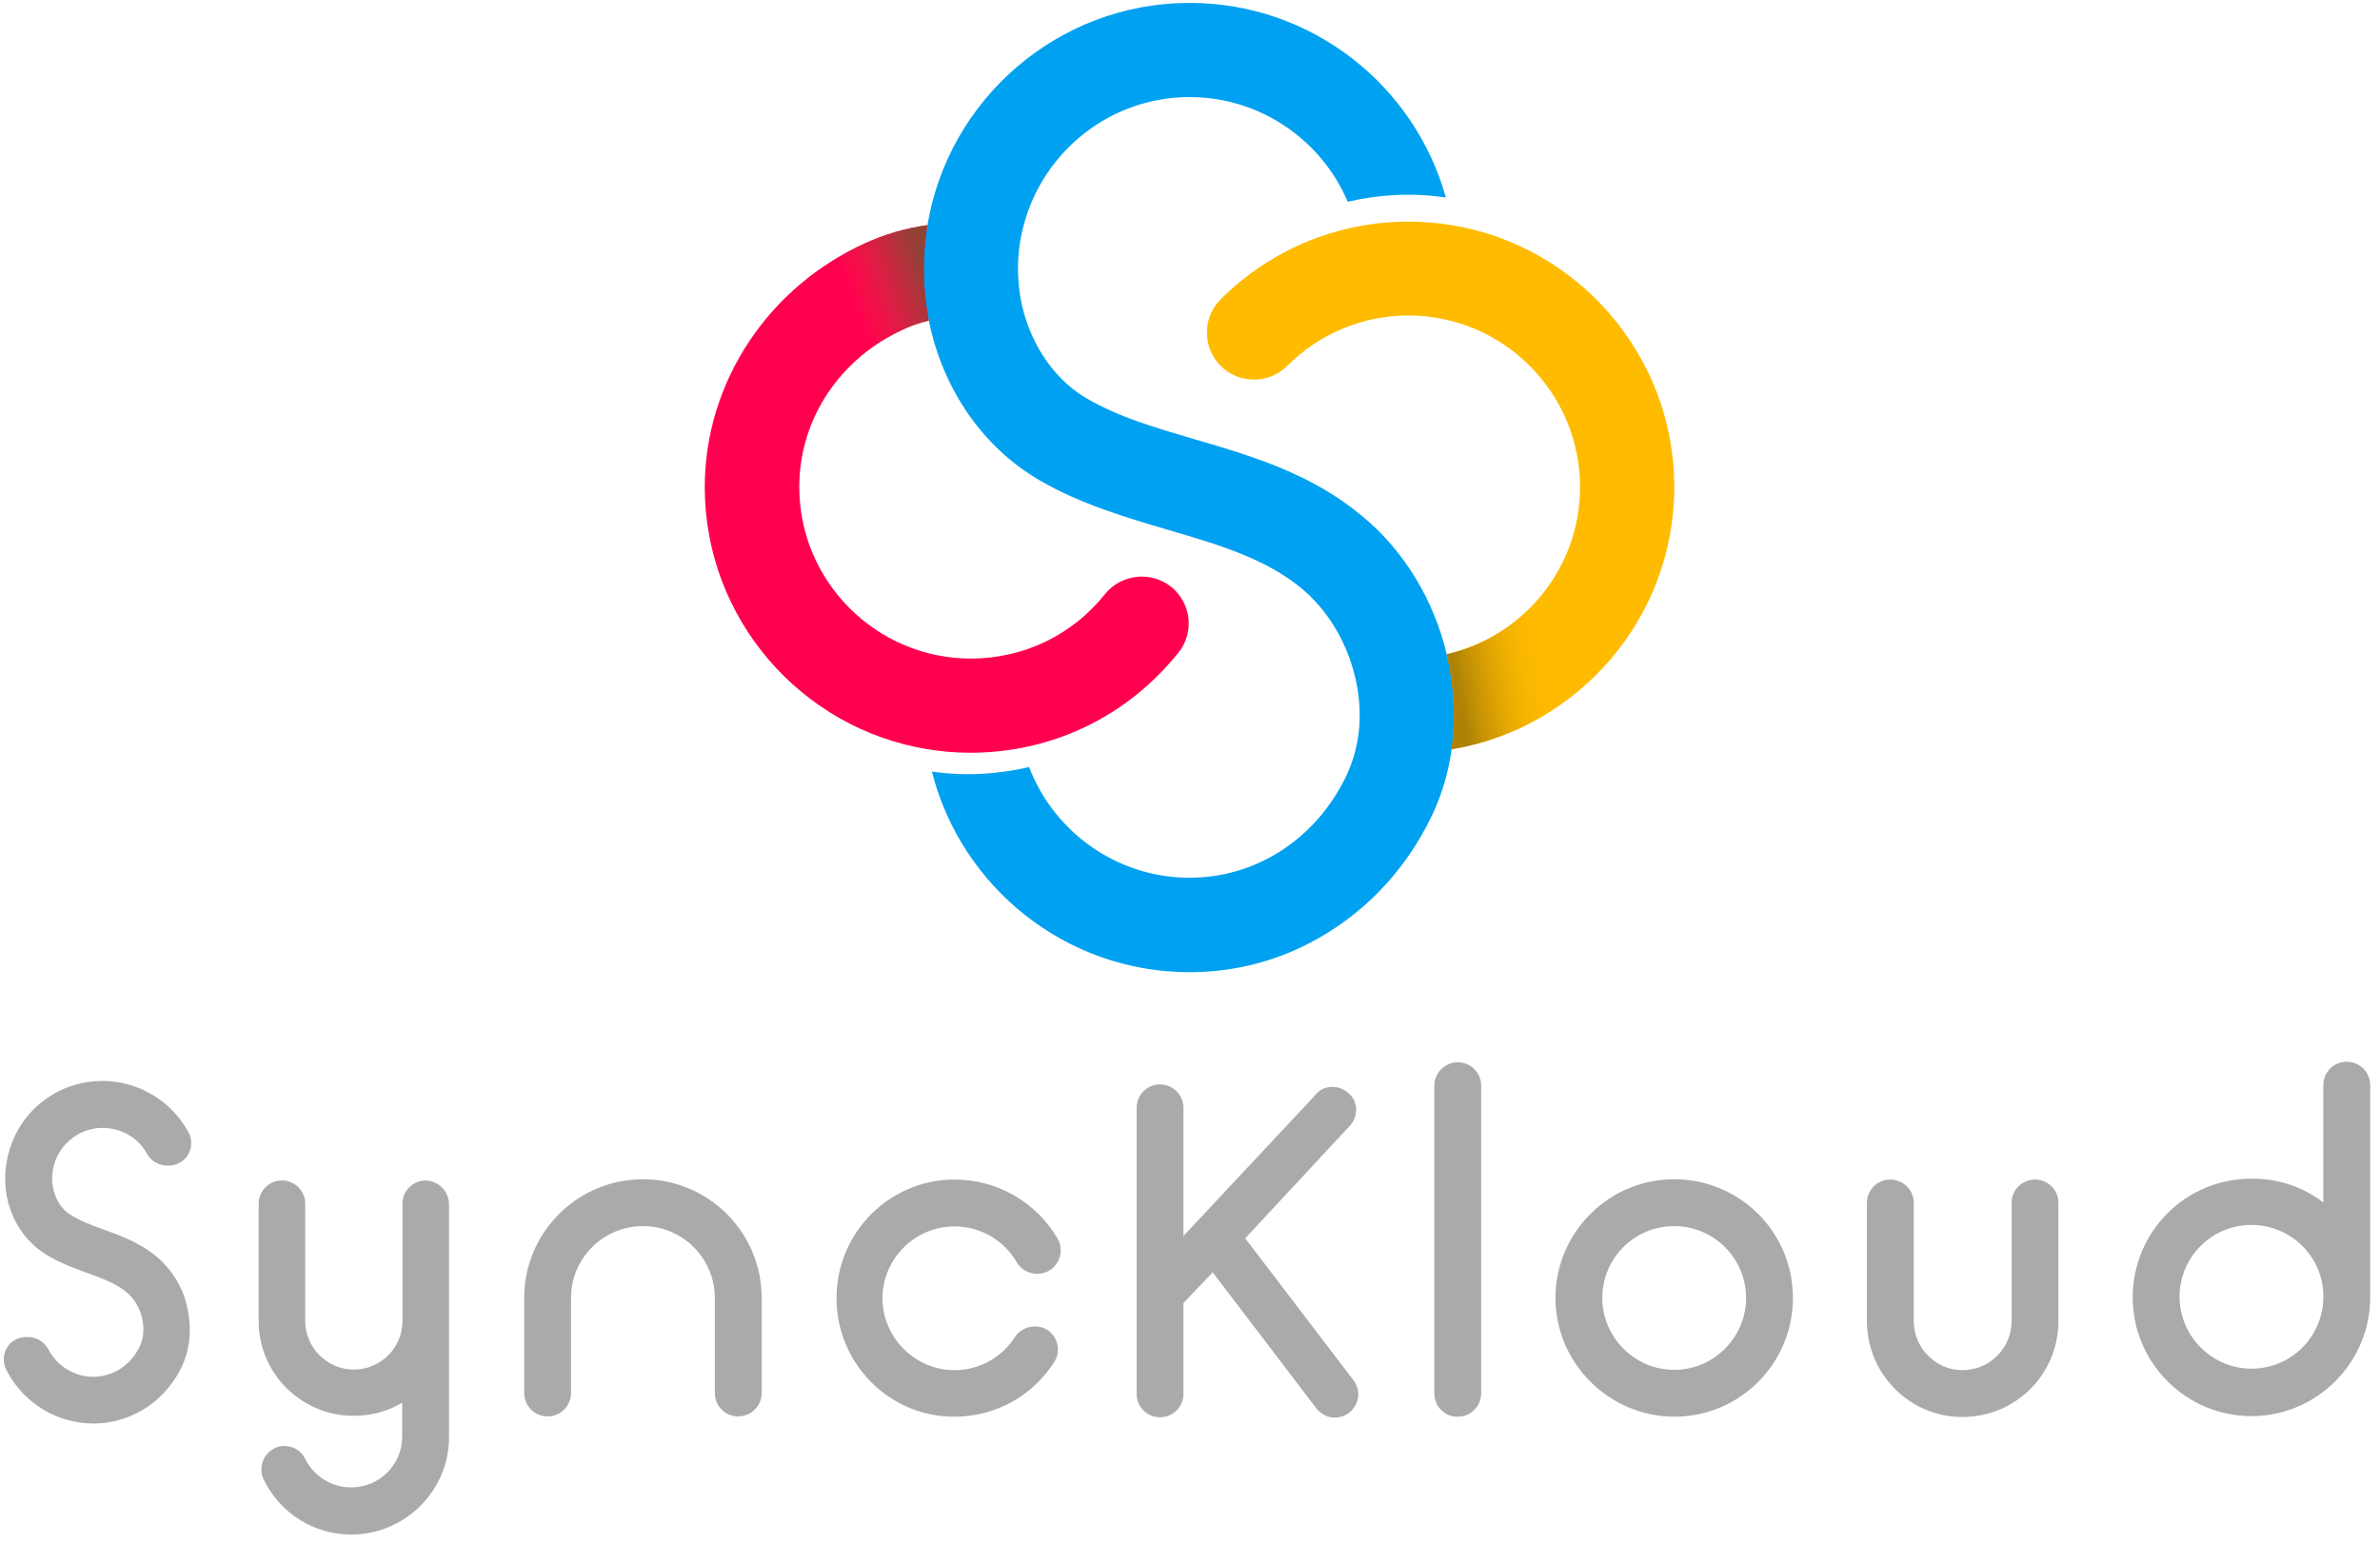
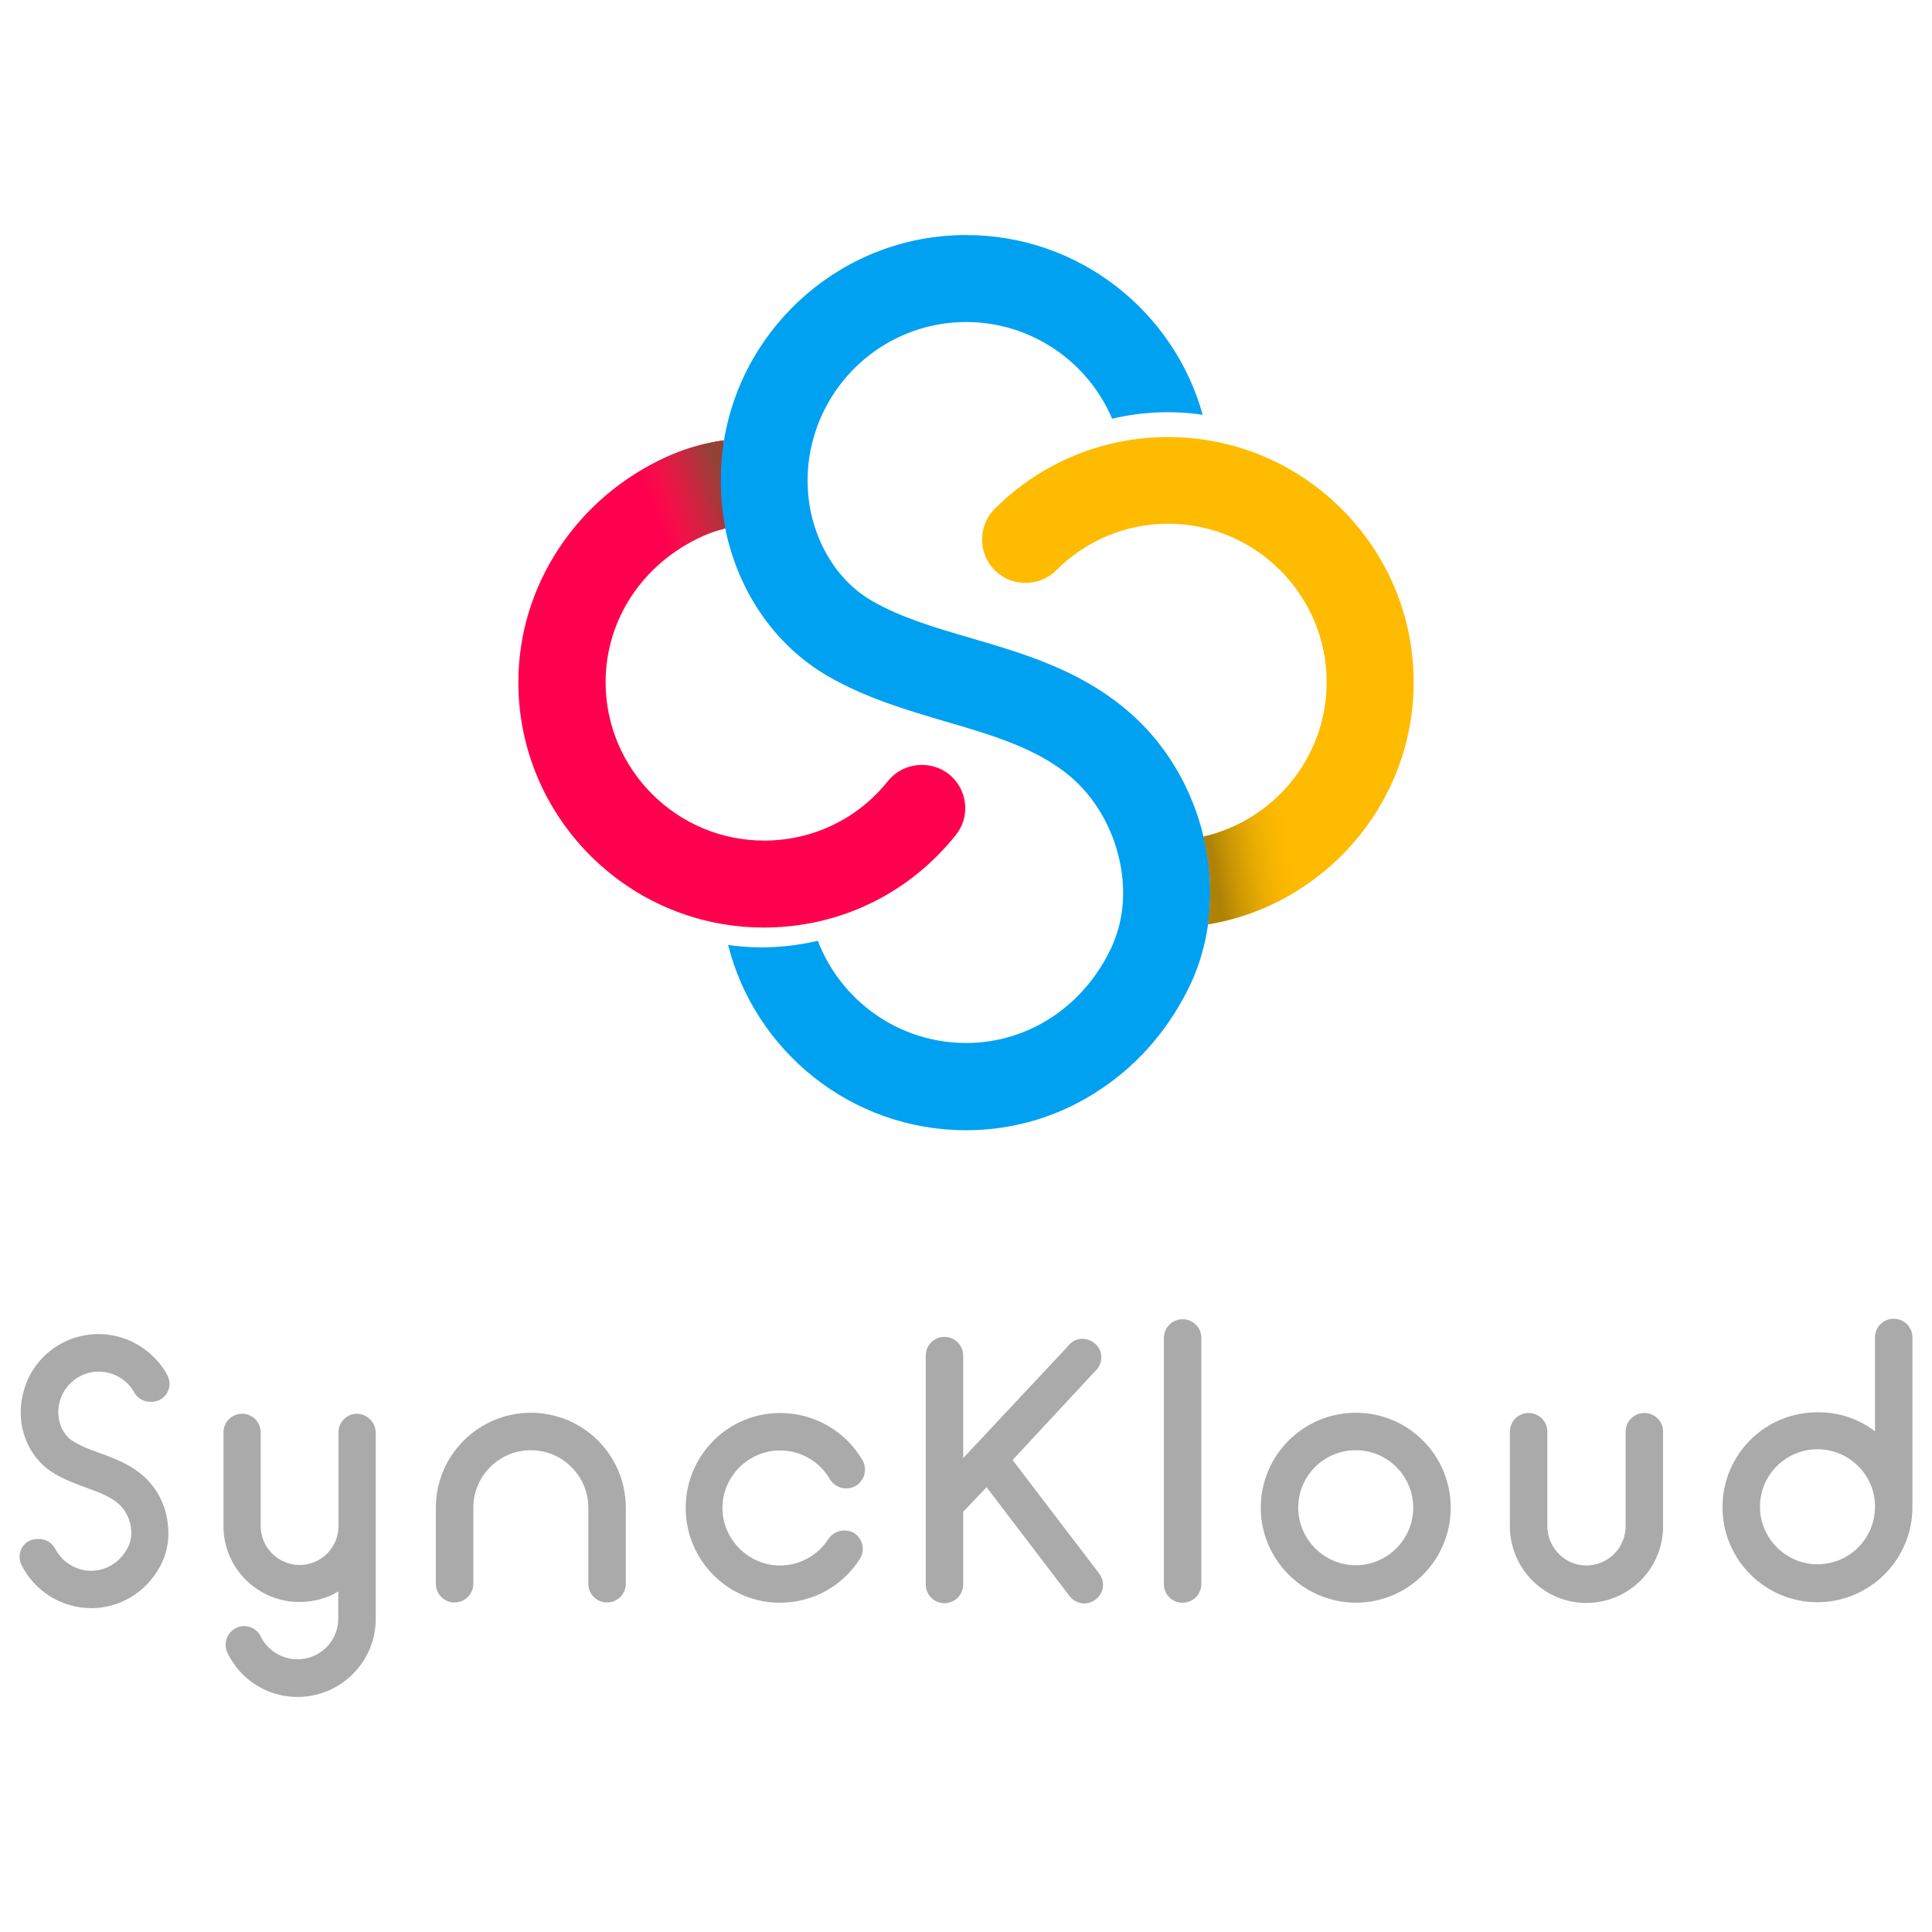
- <svg xmlns="http://www.w3.org/2000/svg" width="202" height="131" viewBox="0 0 202 131" fill="none">
-   <path d="M38.109 102.225V121.999C38.109 126.531 34.387 130.253 29.804 130.253C26.639 130.253 23.778 128.456 22.386 125.595C21.905 124.632 22.31 123.417 23.297 122.936C24.259 122.455 25.475 122.885 25.905 123.847C26.665 125.341 28.159 126.253 29.804 126.253C32.21 126.253 34.134 124.329 34.134 121.949V119.062C32.919 119.796 31.526 120.176 30.007 120.176C25.601 120.176 21.981 116.606 21.955 112.201V112.15V102.174C21.955 101.085 22.841 100.199 23.93 100.199C25.019 100.199 25.905 101.085 25.905 102.174V112.125C25.905 114.403 27.779 116.252 30.032 116.252C32.311 116.252 34.159 114.403 34.159 112.125V102.174C34.159 101.085 35.045 100.199 36.134 100.199C37.248 100.25 38.109 101.136 38.109 102.225ZM64.644 110.175V118.227C64.644 119.341 63.758 120.227 62.644 120.227C61.555 120.227 60.669 119.341 60.669 118.227V110.175C60.669 106.808 57.934 104.073 54.567 104.073C51.199 104.073 48.465 106.808 48.465 110.175V118.227C48.465 119.341 47.579 120.227 46.465 120.227C45.376 120.227 44.49 119.341 44.49 118.227V110.175C44.49 104.605 49.022 100.098 54.567 100.098C60.112 100.098 64.644 104.579 64.644 110.175ZM70.999 110.2C70.999 104.63 75.481 100.123 81.025 100.123C84.646 100.123 87.963 102.048 89.761 105.136C90.318 106.099 89.963 107.314 89.026 107.871C88.064 108.403 86.849 108.073 86.292 107.137C85.203 105.263 83.203 104.098 81 104.098C77.683 104.098 74.898 106.833 74.898 110.2C74.898 113.517 77.658 116.302 81 116.302C83.076 116.302 85.001 115.264 86.14 113.492C86.748 112.58 87.988 112.327 88.9 112.884C89.811 113.492 90.064 114.733 89.457 115.644C87.609 118.53 84.444 120.252 81 120.252C75.506 120.277 70.999 115.745 70.999 110.2ZM114.523 119.898C114.169 120.176 113.713 120.328 113.282 120.328C112.725 120.328 112.168 120.075 111.763 119.594L102.927 107.998L100.445 110.605V118.303C100.445 119.417 99.559 120.303 98.445 120.303C97.356 120.303 96.47 119.417 96.47 118.303V94.047C96.47 92.933 97.356 92.046 98.445 92.046C99.559 92.046 100.445 92.933 100.445 94.047V104.909L111.561 93.034C112.194 92.148 113.434 91.996 114.32 92.679C115.207 93.312 115.359 94.553 114.675 95.439L105.687 105.111L114.802 117.062C115.536 117.948 115.409 119.189 114.523 119.898ZM121.739 118.277V92.148C121.739 91.059 122.625 90.173 123.739 90.173C124.828 90.173 125.714 91.059 125.714 92.148V118.252C125.714 119.366 124.828 120.252 123.739 120.252C122.625 120.277 121.739 119.391 121.739 118.277ZM132.019 110.175C132.019 104.605 136.551 100.098 142.096 100.098C147.666 100.098 152.173 104.579 152.173 110.175C152.173 115.72 147.691 120.252 142.096 120.252C136.551 120.227 132.019 115.695 132.019 110.175ZM135.994 110.175C135.994 113.492 138.728 116.277 142.096 116.277C145.463 116.277 148.198 113.517 148.198 110.175C148.198 106.808 145.463 104.073 142.096 104.073C138.728 104.073 135.994 106.782 135.994 110.175ZM174.707 102.098V112.175V112.226C174.657 116.682 171.061 120.277 166.554 120.277C162.098 120.277 158.503 116.657 158.452 112.226V112.175V102.098C158.452 101.009 159.338 100.123 160.427 100.123C161.541 100.123 162.427 101.009 162.427 102.098V112.125C162.427 114.403 164.276 116.302 166.554 116.302C168.884 116.302 170.732 114.429 170.732 112.125V102.098C170.732 101.009 171.618 100.123 172.732 100.123C173.821 100.123 174.707 101.009 174.707 102.098ZM197.191 102.073V92.097C197.191 91.008 198.077 90.122 199.166 90.122C200.28 90.122 201.166 91.008 201.166 92.097V110.074V110.124C201.166 115.669 196.634 120.202 191.089 120.202C185.519 120.202 181.012 115.669 181.012 110.124C181.012 104.554 185.493 100.047 191.089 100.047C193.393 100.022 195.52 100.782 197.191 102.073ZM197.191 110.074V110.023C197.191 106.706 194.456 103.972 191.089 103.972C187.721 103.972 184.987 106.706 184.987 110.074C184.987 113.391 187.721 116.176 191.089 116.176C194.482 116.176 197.191 113.441 197.191 110.074ZM13.651 106.985C12.157 105.592 10.435 104.959 8.764 104.352C7.65 103.946 6.713 103.592 5.903 103.06C5.245 102.63 4.763 101.896 4.536 100.984C4.434 100.579 4.409 100.174 4.434 99.769C4.46 99.389 4.536 99.009 4.662 98.629C5.295 96.806 7.068 95.616 8.992 95.743C10.46 95.844 11.777 96.654 12.486 97.946C12.84 98.579 13.524 98.959 14.258 98.933C14.309 98.933 14.36 98.933 14.41 98.933C15.069 98.908 15.651 98.553 15.98 97.971C16.309 97.414 16.309 96.705 16.005 96.123C14.663 93.616 12.056 91.945 9.22 91.768C5.169 91.515 1.548 94.198 0.662 98.174C0.56 98.604 0.485 99.06 0.459 99.516C0.434 100.047 0.434 100.604 0.51 101.136C0.814 103.313 1.978 105.212 3.7 106.352C4.89 107.137 6.232 107.618 7.397 108.048C8.739 108.529 10.03 109.01 10.916 109.846C11.422 110.327 11.802 110.96 12.005 111.669C12.233 112.454 12.233 113.289 11.979 113.998C11.929 114.15 11.853 114.302 11.777 114.454C10.941 116.049 9.346 116.961 7.65 116.859C6.156 116.758 4.789 115.872 4.105 114.53C3.751 113.872 3.067 113.467 2.308 113.492C2.257 113.492 2.206 113.492 2.156 113.492C1.497 113.517 0.915 113.846 0.586 114.403C0.257 114.96 0.231 115.644 0.51 116.226C1.826 118.86 4.46 120.632 7.397 120.809C7.574 120.809 7.726 120.834 7.903 120.834C9.346 120.834 10.764 120.455 12.03 119.72C13.397 118.936 14.511 117.746 15.271 116.328C15.575 115.745 15.828 115.087 15.955 114.403C16.157 113.441 16.157 112.428 15.98 111.441C15.727 109.719 14.866 108.149 13.651 106.985Z" fill="#AAAAAA" />
-   <path d="M123.234 19.117C122.037 18.913 120.789 18.811 119.541 18.811C118.039 18.811 116.537 18.964 115.111 19.244C110.782 20.11 106.784 22.223 103.601 25.405C102.047 26.958 102.047 29.503 103.601 31.056C105.154 32.609 107.7 32.609 109.254 31.056C112.004 28.307 115.671 26.779 119.541 26.779C127.563 26.779 134.107 33.322 134.107 41.341C134.107 48.24 129.269 54.044 122.801 55.52C123.106 56.844 122.088 58.193 122.164 59.542C122.241 60.892 123.412 62.241 123.208 63.59C133.904 61.834 142.103 52.516 142.103 41.341C142.103 30.191 133.929 20.873 123.234 19.117Z" fill="#FFBB00" />
-   <path d="M99.414 49.817C97.682 48.442 95.161 48.722 93.786 50.428C91.011 53.916 86.86 55.901 82.403 55.901C74.382 55.901 67.838 49.359 67.838 41.34C67.838 35.587 71.25 30.419 76.75 27.924C77.412 27.619 78.1 27.39 78.838 27.212C78.558 25.786 79.628 24.284 79.628 22.782C79.628 21.535 78.507 20.313 78.686 19.116C76.827 19.371 75.044 19.905 73.415 20.644C69.391 22.477 66.004 25.353 63.611 28.942C61.141 32.634 59.816 36.936 59.816 41.34C59.816 52.516 67.991 61.833 78.686 63.589C79.882 63.793 81.13 63.895 82.378 63.895C83.88 63.895 85.383 63.742 86.809 63.462C91.978 62.444 96.613 59.643 100 55.418C101.4 53.712 101.12 51.217 99.414 49.817Z" fill="#FF004F" />
-   <path d="M122.791 55.539C121.722 51.033 119.252 46.807 115.61 43.804C111.281 40.189 106.265 38.712 101.401 37.287C98.09 36.319 94.958 35.403 92.284 33.85C89.814 32.424 87.93 29.904 87.013 26.926C86.606 25.628 86.402 24.227 86.402 22.802C86.402 21.453 86.58 20.18 86.937 18.932C88.643 12.772 94.296 8.241 100.968 8.241C106.978 8.241 112.172 11.906 114.388 17.125C117.011 16.514 119.837 16.336 122.715 16.768C120.066 7.248 111.332 0.247 100.968 0.247C89.789 0.247 80.469 8.444 78.712 19.136C78.508 20.332 78.406 21.554 78.406 22.802C78.406 24.304 78.559 25.806 78.839 27.231C80.01 33.01 83.397 37.974 88.287 40.8C91.775 42.811 95.519 43.905 99.135 44.975C103.413 46.222 107.436 47.419 110.492 49.964C112.376 51.542 113.751 53.655 114.566 55.947C115.483 58.543 115.686 61.394 114.973 63.94C114.821 64.5 114.617 65.06 114.388 65.595C111.867 71.093 106.723 74.504 100.968 74.504C94.755 74.504 89.432 70.584 87.344 65.111C84.722 65.722 81.92 65.9 79.094 65.493C81.564 75.268 90.426 82.523 100.968 82.523C105.399 82.523 109.677 81.225 113.369 78.73C116.96 76.337 119.812 72.952 121.671 68.93C122.435 67.249 122.944 65.467 123.199 63.66C123.581 60.962 123.428 58.187 122.791 55.539Z" fill="#00A1F1" />
-   <path d="M76.75 27.924C77.412 27.619 78.1 27.39 78.838 27.212C78.558 25.786 78.405 24.284 78.405 22.782C78.405 21.535 78.507 20.313 78.711 19.116C76.852 19.371 75.069 19.905 73.439 20.644C71.886 21.356 70.409 22.222 69.06 23.24L73.822 29.655C74.713 28.993 75.706 28.408 76.75 27.924Z" fill="url(#paint0_linear_116_17642)" />
-   <path d="M122.78 55.537C123.417 58.184 123.57 60.934 123.188 63.607C127.466 62.894 131.336 61.01 134.443 58.261L130.012 51.438C128.077 53.45 125.581 54.901 122.78 55.537Z" fill="url(#paint1_linear_116_17642)" />
+ <svg xmlns="http://www.w3.org/2000/svg" width="205" height="205" viewBox="0 0 205 205" fill="none">
+   <path d="M128.216 46.726C126.834 46.491 125.393 46.373 123.953 46.373C122.218 46.373 120.484 46.549 118.837 46.873C113.84 47.872 109.224 50.311 105.549 53.985C103.756 55.778 103.756 58.717 105.549 60.51C107.342 62.302 110.282 62.302 112.076 60.51C115.251 57.335 119.484 55.572 123.953 55.572C133.213 55.572 140.769 63.125 140.769 72.383C140.769 80.348 135.183 87.049 127.716 88.753C128.069 90.281 126.893 91.839 126.981 93.397C127.069 94.954 128.421 96.512 128.186 98.07C140.534 96.042 150 85.285 150 72.383C150 59.51 140.563 48.754 128.216 46.726Z" fill="#FFBB00" />
+   <path d="M100.715 82.169C98.716 80.582 95.806 80.905 94.218 82.874C91.014 86.9 86.222 89.193 81.077 89.193C71.816 89.193 64.261 81.64 64.261 72.382C64.261 65.74 68.2 59.774 74.55 56.894C75.315 56.541 76.108 56.276 76.961 56.071C76.638 54.425 77.872 52.691 77.872 50.957C77.872 49.517 76.579 48.106 76.785 46.725C74.638 47.019 72.581 47.636 70.699 48.488C66.054 50.604 62.144 53.925 59.38 58.069C56.529 62.331 55 67.297 55 72.382C55 85.284 64.437 96.041 76.785 98.069C78.166 98.304 79.607 98.421 81.047 98.421C82.782 98.421 84.516 98.245 86.163 97.922C92.131 96.746 97.481 93.513 101.391 88.635C103.008 86.665 102.685 83.785 100.715 82.169Z" fill="#FF004F" />
+   <path d="M127.704 88.775C126.469 83.573 123.618 78.694 119.414 75.226C114.416 71.053 108.624 69.348 103.009 67.703C99.187 66.586 95.571 65.528 92.484 63.735C89.633 62.089 87.457 59.179 86.399 55.741C85.928 54.242 85.693 52.626 85.693 50.98C85.693 49.422 85.899 47.953 86.311 46.513C88.28 39.4 94.807 34.169 102.509 34.169C109.447 34.169 115.445 38.401 118.003 44.426C121.031 43.721 124.294 43.515 127.616 44.014C124.559 33.023 114.475 24.94 102.509 24.94C89.603 24.94 78.843 34.404 76.815 46.748C76.579 48.129 76.462 49.54 76.462 50.98C76.462 52.714 76.638 54.448 76.962 56.094C78.314 62.765 82.224 68.496 87.869 71.758C91.896 74.08 96.218 75.344 100.393 76.578C105.332 78.018 109.977 79.4 113.505 82.339C115.68 84.161 117.268 86.6 118.208 89.245C119.267 92.243 119.502 95.535 118.679 98.474C118.502 99.12 118.267 99.767 118.003 100.384C115.092 106.732 109.153 110.67 102.509 110.67C95.336 110.67 89.192 106.144 86.781 99.826C83.753 100.531 80.519 100.737 77.256 100.266C80.107 111.552 90.338 119.928 102.509 119.928C107.625 119.928 112.564 118.429 116.827 115.549C120.972 112.787 124.265 108.878 126.411 104.234C127.293 102.294 127.881 100.237 128.175 98.15C128.616 95.035 128.439 91.832 127.704 88.775Z" fill="#00A1F1" />
+   <path d="M74.549 56.894C75.314 56.541 76.108 56.276 76.96 56.071C76.637 54.425 76.46 52.691 76.46 50.957C76.46 49.517 76.578 48.106 76.813 46.725C74.667 47.019 72.609 47.636 70.728 48.488C68.934 49.311 67.229 50.31 65.671 51.486L71.168 58.892C72.198 58.128 73.344 57.452 74.549 56.894Z" fill="url(#paint0_linear_1294_26868)" />
+   <path d="M127.692 88.773C128.427 91.829 128.604 95.003 128.163 98.089C133.102 97.266 137.57 95.092 141.157 91.918L136.042 84.041C133.807 86.363 130.926 88.038 127.692 88.773Z" fill="url(#paint1_linear_1294_26868)" />
+   <path d="M39.867 152.031V171.806C39.867 176.338 36.145 180.06 31.562 180.06C28.397 180.06 25.536 178.262 24.144 175.401C23.663 174.439 24.068 173.224 25.055 172.743C26.017 172.262 27.233 172.692 27.663 173.654C28.423 175.148 29.916 176.059 31.562 176.059C33.968 176.059 35.892 174.135 35.892 171.755V168.869C34.676 169.603 33.284 169.983 31.765 169.983C27.359 169.983 23.738 166.413 23.713 162.007V161.957V151.981C23.713 150.892 24.599 150.006 25.688 150.006C26.777 150.006 27.663 150.892 27.663 151.981V161.931C27.663 164.21 29.537 166.058 31.79 166.058C34.069 166.058 35.917 164.21 35.917 161.931V151.981C35.917 150.892 36.803 150.006 37.892 150.006C39.006 150.056 39.867 150.943 39.867 152.031ZM66.402 159.982V168.033C66.402 169.147 65.516 170.033 64.401 170.033C63.313 170.033 62.426 169.147 62.426 168.033V159.982C62.426 156.614 59.692 153.88 56.325 153.88C52.957 153.88 50.223 156.614 50.223 159.982V168.033C50.223 169.147 49.336 170.033 48.222 170.033C47.134 170.033 46.247 169.147 46.247 168.033V159.982C46.247 154.411 50.78 149.905 56.325 149.905C61.87 149.905 66.402 154.386 66.402 159.982ZM72.757 160.007C72.757 154.437 77.238 149.93 82.783 149.93C86.404 149.93 89.721 151.854 91.519 154.943C92.076 155.905 91.721 157.121 90.784 157.678C89.822 158.209 88.607 157.88 88.05 156.943C86.961 155.07 84.961 153.905 82.758 153.905C79.441 153.905 76.656 156.64 76.656 160.007C76.656 163.324 79.416 166.109 82.758 166.109C84.834 166.109 86.758 165.071 87.898 163.299C88.505 162.387 89.746 162.134 90.658 162.691C91.569 163.299 91.822 164.539 91.215 165.451C89.366 168.337 86.201 170.059 82.758 170.059C77.264 170.084 72.757 165.552 72.757 160.007ZM116.281 169.704C115.926 169.983 115.471 170.135 115.04 170.135C114.483 170.135 113.926 169.882 113.521 169.4L104.685 157.804L102.203 160.412V168.109C102.203 169.223 101.317 170.109 100.203 170.109C99.114 170.109 98.228 169.223 98.228 168.109V143.853C98.228 142.739 99.114 141.853 100.203 141.853C101.317 141.853 102.203 142.739 102.203 143.853V154.715L113.318 142.84C113.951 141.954 115.192 141.802 116.078 142.486C116.964 143.119 117.116 144.36 116.433 145.246L107.444 154.918L116.559 166.869C117.294 167.755 117.167 168.995 116.281 169.704ZM123.497 168.084V141.954C123.497 140.866 124.383 139.979 125.497 139.979C126.586 139.979 127.472 140.866 127.472 141.954V168.059C127.472 169.173 126.586 170.059 125.497 170.059C124.383 170.084 123.497 169.198 123.497 168.084ZM133.777 159.982C133.777 154.411 138.309 149.905 143.854 149.905C149.424 149.905 153.931 154.386 153.931 159.982C153.931 165.527 149.449 170.059 143.854 170.059C138.309 170.033 133.777 165.501 133.777 159.982ZM137.752 159.982C137.752 163.298 140.486 166.084 143.854 166.084C147.221 166.084 149.956 163.324 149.956 159.982C149.956 156.614 147.221 153.88 143.854 153.88C140.486 153.88 137.752 156.589 137.752 159.982ZM176.465 151.905V161.982V162.033C176.414 166.489 172.819 170.084 168.312 170.084C163.856 170.084 160.261 166.463 160.21 162.033V161.982V151.905C160.21 150.816 161.096 149.93 162.185 149.93C163.299 149.93 164.185 150.816 164.185 151.905V161.931C164.185 164.21 166.033 166.109 168.312 166.109C170.642 166.109 172.49 164.235 172.49 161.931V151.905C172.49 150.816 173.376 149.93 174.49 149.93C175.579 149.93 176.465 150.816 176.465 151.905ZM198.949 151.879V141.904C198.949 140.815 199.835 139.929 200.923 139.929C202.038 139.929 202.924 140.815 202.924 141.904V159.88V159.931C202.924 165.476 198.392 170.008 192.847 170.008C187.276 170.008 182.77 165.476 182.77 159.931C182.77 154.361 187.251 149.854 192.847 149.854C195.151 149.829 197.278 150.588 198.949 151.879ZM198.949 159.88V159.83C198.949 156.513 196.214 153.778 192.847 153.778C189.479 153.778 186.745 156.513 186.745 159.88C186.745 163.197 189.479 165.982 192.847 165.982C196.239 165.982 198.949 163.248 198.949 159.88ZM15.408 156.791C13.915 155.399 12.193 154.766 10.522 154.158C9.408 153.753 8.471 153.399 7.661 152.867C7.002 152.436 6.521 151.702 6.293 150.791C6.192 150.386 6.167 149.98 6.192 149.575C6.217 149.196 6.293 148.816 6.42 148.436C7.053 146.613 8.825 145.423 10.75 145.55C12.218 145.651 13.535 146.461 14.244 147.752C14.598 148.385 15.282 148.765 16.016 148.74C16.067 148.74 16.117 148.74 16.168 148.74C16.826 148.715 17.409 148.36 17.738 147.778C18.067 147.221 18.067 146.512 17.763 145.929C16.421 143.423 13.813 141.752 10.977 141.574C6.926 141.321 3.306 144.005 2.42 147.98C2.318 148.411 2.242 148.866 2.217 149.322C2.192 149.854 2.192 150.411 2.268 150.943C2.571 153.12 3.736 155.019 5.458 156.158C6.648 156.943 7.99 157.424 9.155 157.855C10.496 158.336 11.788 158.817 12.674 159.653C13.18 160.134 13.56 160.767 13.763 161.475C13.991 162.26 13.991 163.096 13.737 163.805C13.687 163.957 13.611 164.109 13.535 164.261C12.699 165.856 11.104 166.767 9.408 166.666C7.914 166.565 6.547 165.679 5.863 164.337C5.509 163.678 4.825 163.273 4.065 163.299C4.015 163.299 3.964 163.299 3.913 163.299C3.255 163.324 2.673 163.653 2.344 164.21C2.014 164.767 1.989 165.451 2.268 166.033C3.584 168.666 6.217 170.439 9.155 170.616C9.332 170.616 9.484 170.641 9.661 170.641C11.104 170.641 12.522 170.261 13.788 169.527C15.155 168.742 16.269 167.552 17.029 166.134C17.333 165.552 17.586 164.894 17.712 164.21C17.915 163.248 17.915 162.235 17.738 161.248C17.485 159.526 16.624 157.956 15.408 156.791Z" fill="#AAAAAA" />
  <defs>
-     <linearGradient id="paint0_linear_116_17642" x1="70.194" y1="26.383" x2="80.038" y2="22.799" gradientUnits="userSpaceOnUse">
+     <linearGradient id="paint0_linear_1294_26868" x1="66.981" y1="55.115" x2="78.346" y2="50.977" gradientUnits="userSpaceOnUse">
      <stop offset="0.214" stop-color="#EA4235" stop-opacity="0" />
      <stop offset="0.261" stop-color="#DF4235" stop-opacity="0.071" />
      <stop offset="0.435" stop-color="#BD4235" stop-opacity="0.334" />
      <stop offset="0.6" stop-color="#A54235" stop-opacity="0.583" />
      <stop offset="0.751" stop-color="#964235" stop-opacity="0.811" />
      <stop offset="0.875" stop-color="#914235" />
    </linearGradient>
-     <linearGradient id="paint1_linear_116_17642" x1="122.246" y1="58.29" x2="134.07" y2="56.204" gradientUnits="userSpaceOnUse">
+     <linearGradient id="paint1_linear_1294_26868" x1="127.076" y1="91.951" x2="140.726" y2="89.543" gradientUnits="userSpaceOnUse">
      <stop offset="0.126" stop-color="#AE8207" />
      <stop offset="0.318" stop-color="#C29005" stop-opacity="0.708" />
      <stop offset="0.71" stop-color="#F4B401" stop-opacity="0.115" />
      <stop offset="0.786" stop-color="#FFBB00" stop-opacity="0" />
    </linearGradient>
  </defs>
</svg>
